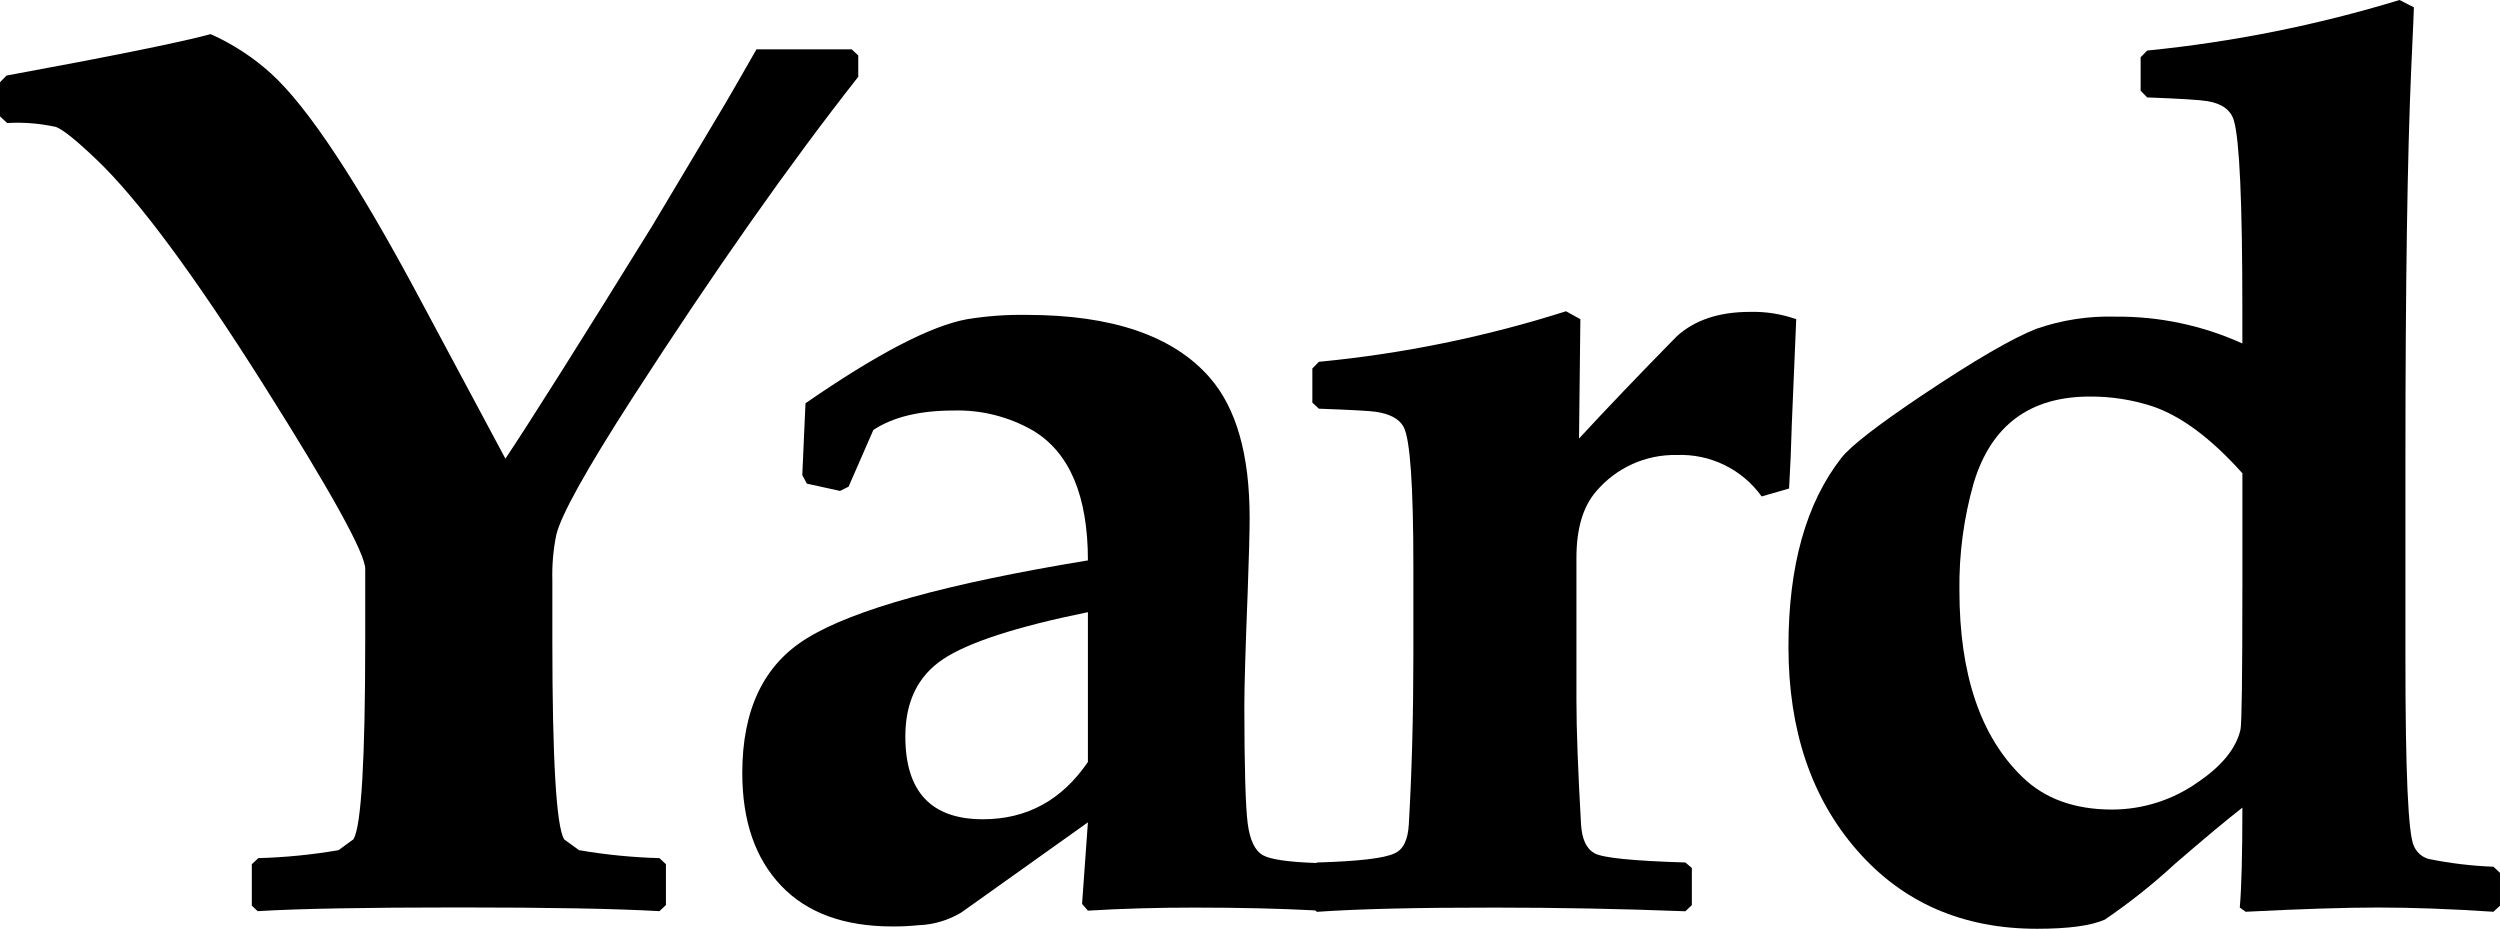
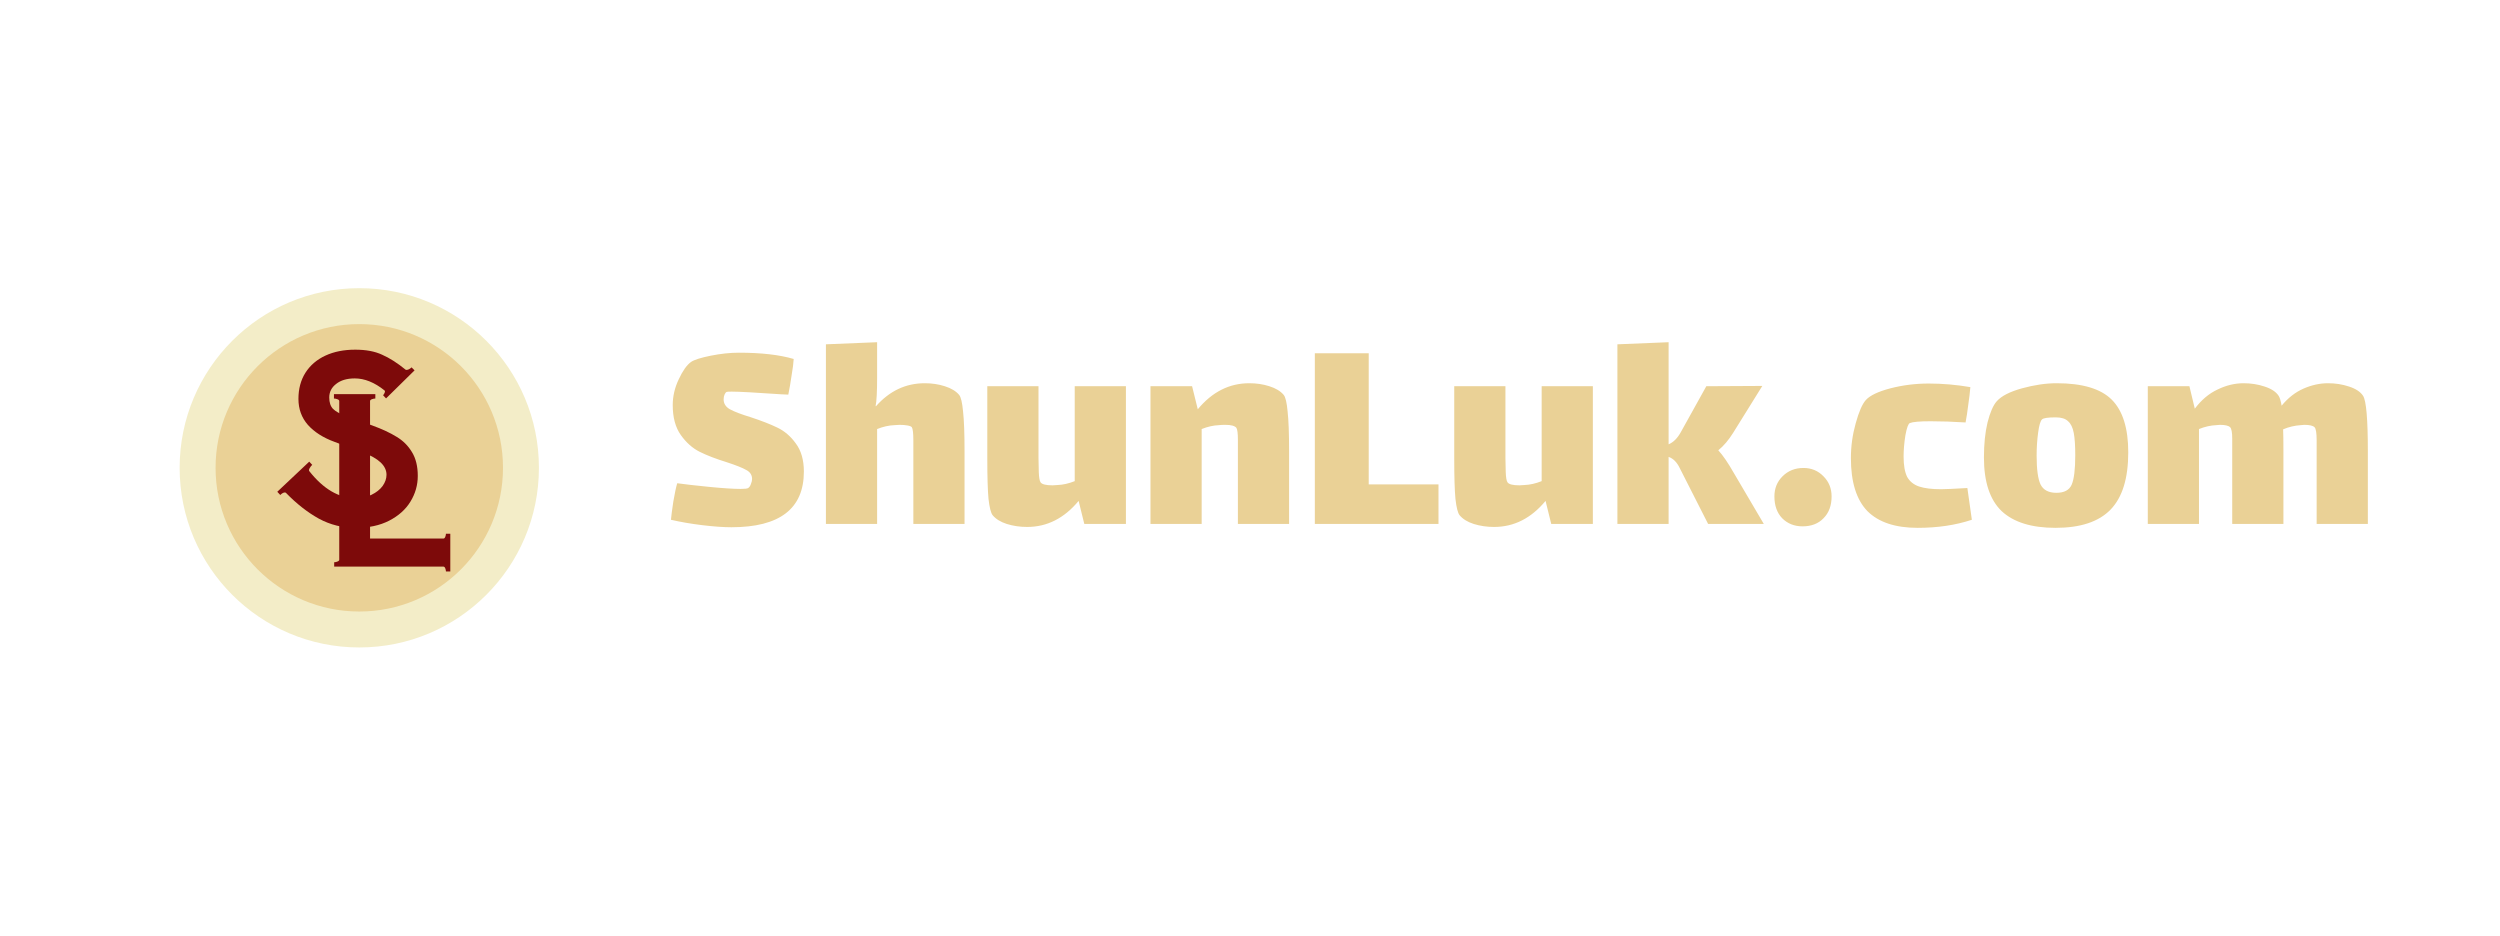
- <svg xmlns="http://www.w3.org/2000/svg" width="299.312" height="111.208" data-name="Group 10672">
-   <path d="m69.337 101.8-1.8-1.313q-1.405-2.415-1.407-23.771V69.5a24.244 24.244 0 0 1 .47-5.466q.862-3.574 9.134-16.411 14.679-22.75 27.021-38.429V6.64l-.787-.734H90.57q-2.414 4.235-3.822 6.637l-8.667 14.513Q65.124 47.99 60.51 54.914L50.283 35.809Q39.112 14.875 32.48 8.829a27.365 27.365 0 0 0-7.256-4.742Q19.829 5.543.775 9.047l-.775.8v4.082l.858.8a21.252 21.252 0 0 1 5.849.474q1.254.469 4.847 3.9 7.419 7.068 19.913 26.83 12.257 19.4 12.259 22.171v8.6q0 21.366-1.4 23.771l-1.8 1.313a67.669 67.669 0 0 1-9.6.951l-.777.726v4.962l.7.661q7.341-.444 24.053-.445 16.314 0 24.05.445l.777-.737v-4.886l-.777-.726a67.478 67.478 0 0 1-9.606-.95" data-name="Path 3921" />
-   <g data-name="Group 10670">
-     <path d="M130.249 91.23q-4.685 6.859-12.573 6.856-9.29 0-9.284-9.92c0-4.128 1.488-7.211 4.484-9.225s8.784-3.9 17.374-5.648V91.23Zm84.257-40.036.547-12.979a15.424 15.424 0 0 0-5.547-.875q-5.533 0-8.746 2.916-6.873 7-11.713 12.251l.162-14.292-1.719-.95a142.239 142.239 0 0 1-29.59 6.052l-.779.8v4.087l.779.726c3.906.142 6.17.269 6.787.368 1.721.245 2.838.852 3.363 1.819q1.169 2.193 1.166 16.781v10.421q0 10.874-.543 20.351c-.1 1.9-.682 3.064-1.717 3.5q-1.8.877-9.3 1.093l-.057.059c-3.332-.113-5.477-.422-6.389-.928q-1.444-.806-1.832-3.829t-.4-14.039q0-3.424.4-13.636.228-6.13.234-8.9 0-11.309-4.769-16.775-6.549-7.515-21.938-7.515a40.052 40.052 0 0 0-7.1.513q-6.481 1.167-19.368 10.066l-.383 8.6.542 1.022 3.98.875 1.019-.508 2.965-6.787q3.512-2.331 9.605-2.332a18.082 18.082 0 0 1 9.524 2.406q6.558 3.94 6.562 15.538-25.3 4.155-33.655 9.333-7.729 4.735-7.726 16.119 0 8.6 4.64 13.485t13.316 4.89a29.117 29.117 0 0 0 3.124-.148 10.692 10.692 0 0 0 5.152-1.53l15.148-10.788-.7 9.768.7.805q6.092-.368 12.731-.365 8.138 0 14.493.336l.185.171q7.343-.519 21.322-.507 11.317 0 22.8.439l.775-.735v-4.444l-.775-.661c-6.248-.188-9.861-.552-10.859-1.093-.98-.529-1.529-1.694-1.635-3.5-.355-6.32-.549-11.254-.549-14.8V66.8c0-3.5.785-6.147 2.348-7.951a12.3 12.3 0 0 1 9.676-4.374 11.918 11.918 0 0 1 10.152 4.961l3.285-.948c.153-2.724.258-5.149.311-7.293" data-name="Path 3922" />
-     <path d="M268.469 70.376q0 15.969-.229 16.988c-.525 2.242-2.215 4.326-5.084 6.273a17.786 17.786 0 0 1-10.3 3.286c-4.473 0-8.051-1.3-10.7-3.869q-7.564-7.283-7.566-22.387a44.749 44.749 0 0 1 1.71-12.835q3.12-10.354 13.9-10.354a23.658 23.658 0 0 1 7.5 1.167q5.157 1.74 10.771 8.019v13.712Zm30.062 33.393a48.041 48.041 0 0 1-7.807-.941 2.723 2.723 0 0 1-1.719-1.536q-1.023-2.033-1.016-22.528V55.207q0-31.429.7-47.113.32-6.927.314-7.214l-1.72-.88a156.83 156.83 0 0 1-30.213 6.053l-.783.8v4.01l.783.8q5.932.225 7.182.442c1.773.288 2.834 1.065 3.2 2.329q1.016 3.431 1.014 22.6v4.088a36.005 36.005 0 0 0-15.146-3.212 26.551 26.551 0 0 0-9.523 1.458q-4.3 1.685-13.668 7.954-8.048 5.4-9.674 7.506-6.335 8.1-6.332 22.608 0 14.952 8.2 24.356t21.551 9.406q5.619 0 8.115-1.092a72.691 72.691 0 0 0 8.441-6.711c3.49-3.009 6.16-5.244 8.039-6.7q0 8.391-.311 11.958l.7.507q10-.507 15.852-.507 6.16 0 13.82.507l.781-.727V104.5Z" data-name="Path 3923" />
-   </g>
+ <svg xmlns="http://www.w3.org/2000/svg" width="334" height="125" viewBox="0 0 334 125" fill="none">
+   <path d="M72 62.5C72 75.755 61.255 86.5 48 86.5C34.745 86.5 24 75.755 24 62.5C24 49.245 34.745 38.5 48 38.5C61.255 38.5 72 49.245 72 62.5Z" fill="#F3EDC8" />
+   <path d="M67.2 62.5C67.2 73.104 58.604 81.7 48 81.7C37.396 81.7 28.8 73.104 28.8 62.5C28.8 51.896 37.396 43.3 48 43.3C58.604 43.3 67.2 51.896 67.2 62.5Z" fill="#EAD196" />
+   <path d="M47.521 70.524C45.759 70.524 44.121 70.114 42.605 69.295C41.09 68.455 39.626 67.308 38.212 65.854C38.172 65.813 38.12 65.793 38.059 65.793C37.874 65.793 37.67 65.905 37.444 66.131L37.045 65.701L41.315 61.676L41.715 62.106C41.592 62.209 41.479 62.352 41.377 62.536C41.274 62.721 41.254 62.854 41.315 62.936C43.22 65.353 45.298 66.561 47.551 66.561C48.33 66.561 49.026 66.407 49.64 66.1C50.275 65.793 50.767 65.404 51.115 64.933C51.463 64.441 51.637 63.939 51.637 63.427C51.637 62.219 50.582 61.226 48.473 60.447L44.694 59.034C43.179 58.481 41.991 57.724 41.131 56.761C40.291 55.799 39.871 54.641 39.871 53.29C39.871 51.959 40.178 50.801 40.793 49.818C41.428 48.815 42.319 48.047 43.466 47.514C44.612 46.982 45.944 46.716 47.459 46.716C48.893 46.716 50.091 46.941 51.053 47.392C52.036 47.822 53.081 48.487 54.187 49.388C54.207 49.409 54.248 49.419 54.31 49.419C54.412 49.419 54.525 49.388 54.648 49.327C54.791 49.245 54.904 49.163 54.986 49.081L55.385 49.48L51.576 53.228L51.176 52.798C51.279 52.696 51.35 52.583 51.391 52.46C51.453 52.317 51.443 52.215 51.361 52.153C50.029 51.088 48.708 50.556 47.398 50.556C46.353 50.556 45.524 50.801 44.909 51.293C44.295 51.764 43.988 52.368 43.988 53.105C43.988 53.761 44.152 54.263 44.479 54.611C44.828 54.959 45.35 55.256 46.046 55.502L49.763 56.853C51.053 57.324 52.129 57.826 52.989 58.359C53.849 58.871 54.535 59.557 55.047 60.417C55.559 61.257 55.815 62.311 55.815 63.581C55.815 64.81 55.487 65.957 54.832 67.022C54.197 68.066 53.245 68.916 51.975 69.571C50.726 70.206 49.241 70.524 47.521 70.524Z" fill="#7D0A0A" />
+   <path d="M60.16 71.307V76.345H59.577C59.577 76.222 59.546 76.079 59.484 75.915C59.423 75.772 59.341 75.7 59.239 75.7H44.647V75.116C44.79 75.116 44.933 75.086 45.077 75.024C45.241 74.963 45.323 74.881 45.323 74.778V53.582C45.323 53.479 45.241 53.397 45.077 53.336C44.913 53.274 44.759 53.244 44.616 53.244V52.66H50.146V53.244C50.002 53.244 49.849 53.274 49.685 53.336C49.521 53.397 49.439 53.479 49.439 53.582V71.952H59.239C59.341 71.952 59.423 71.88 59.484 71.737C59.546 71.573 59.577 71.43 59.577 71.307H60.16Z" fill="#7D0A0A" />
+   <path d="M96.677 53.36C96.677 53.92 96.957 54.36 97.517 54.68C98.104 55 99.01 55.347 100.237 55.72C101.704 56.2 102.904 56.667 103.837 57.12C104.797 57.573 105.624 58.28 106.317 59.24C107.037 60.2 107.397 61.453 107.397 63C107.397 67.96 104.171 70.44 97.717 70.44C96.65 70.44 95.344 70.347 93.797 70.16C92.277 69.973 90.891 69.733 89.637 69.44C89.691 68.88 89.797 68.067 89.957 67C90.144 65.907 90.317 65.093 90.477 64.56C91.41 64.693 92.811 64.853 94.677 65.04C96.57 65.227 97.997 65.32 98.957 65.32C99.517 65.32 99.85 65.28 99.957 65.2C100.117 65.093 100.237 64.92 100.317 64.68C100.424 64.413 100.477 64.187 100.477 64C100.477 63.467 100.224 63.067 99.717 62.8C99.21 62.507 98.344 62.16 97.117 61.76C95.65 61.307 94.437 60.84 93.477 60.36C92.517 59.88 91.677 59.133 90.957 58.12C90.237 57.107 89.877 55.773 89.877 54.12C89.877 52.947 90.144 51.8 90.677 50.68C91.21 49.533 91.757 48.76 92.317 48.36C92.744 48.067 93.624 47.787 94.957 47.52C96.29 47.253 97.544 47.12 98.717 47.12C101.704 47.12 104.144 47.4 106.037 47.96C106.011 48.493 105.917 49.227 105.757 50.16C105.624 51.093 105.477 51.947 105.317 52.72L104.397 52.68C100.931 52.44 98.717 52.32 97.757 52.32C97.357 52.32 97.13 52.333 97.077 52.36C96.971 52.413 96.877 52.533 96.797 52.72C96.717 52.907 96.677 53.12 96.677 53.36ZM128.143 52.76C128.383 53.053 128.556 53.787 128.663 54.96C128.796 56.133 128.863 57.92 128.863 60.32V70H122.023V60.4C122.023 60.293 122.023 59.773 122.023 58.84C122.023 57.88 121.956 57.293 121.823 57.08C121.743 56.973 121.543 56.893 121.223 56.84C120.93 56.787 120.583 56.76 120.183 56.76L119.503 56.8C118.756 56.827 117.983 57 117.183 57.32V70H110.343V46L117.183 45.72V50.4C117.183 52.32 117.116 53.6 116.983 54.24L117.023 54.28C118.836 52.227 121.01 51.2 123.543 51.2C124.503 51.2 125.396 51.333 126.223 51.6C127.076 51.867 127.716 52.253 128.143 52.76ZM150.423 51.6V70H144.863L144.103 66.92C142.183 69.24 139.889 70.4 137.223 70.4C136.263 70.4 135.356 70.267 134.503 70C133.676 69.733 133.049 69.347 132.623 68.84C132.383 68.547 132.196 67.813 132.063 66.64C131.956 65.467 131.903 63.68 131.903 61.28V51.6H138.743V61.2C138.743 61.733 138.756 62.36 138.783 63.08C138.809 63.8 138.889 64.253 139.023 64.44C139.209 64.707 139.743 64.84 140.623 64.84L141.263 64.8C142.009 64.773 142.783 64.6 143.583 64.28V51.6H150.423ZM171.503 52.76C171.743 53.053 171.916 53.787 172.023 54.96C172.156 56.133 172.223 57.92 172.223 60.32V70H165.383V60.4V58.76C165.383 57.907 165.316 57.373 165.183 57.16C164.969 56.893 164.476 56.76 163.703 56.76C163.329 56.76 163.049 56.773 162.863 56.8C162.116 56.827 161.343 57 160.543 57.32V70H153.703V51.6H159.263L160.023 54.68C161.943 52.36 164.236 51.2 166.903 51.2C167.863 51.2 168.756 51.333 169.583 51.6C170.436 51.867 171.076 52.253 171.503 52.76ZM175.662 47.2H182.862V64.72H192.182V70H175.662V47.2ZM212.806 51.6V70H207.246L206.486 66.92C204.566 69.24 202.272 70.4 199.606 70.4C198.646 70.4 197.739 70.267 196.886 70C196.059 69.733 195.432 69.347 195.006 68.84C194.766 68.547 194.579 67.813 194.446 66.64C194.339 65.467 194.286 63.68 194.286 61.28V51.6H201.126V61.2C201.126 61.733 201.139 62.36 201.166 63.08C201.192 63.8 201.272 64.253 201.406 64.44C201.592 64.707 202.126 64.84 203.006 64.84L203.646 64.8C204.392 64.773 205.166 64.6 205.966 64.28V51.6H212.806ZM235.645 70H228.205L224.405 62.52C224.032 61.747 223.539 61.253 222.925 61.04V70H216.085V46L222.925 45.72V59.36C223.565 59.093 224.112 58.547 224.565 57.72L227.965 51.6L235.445 51.56L231.565 57.8C230.952 58.787 230.285 59.573 229.565 60.16C230.179 60.827 230.872 61.84 231.645 63.2L235.645 70ZM240.821 70.32C239.728 70.32 238.821 69.96 238.101 69.24C237.408 68.52 237.061 67.547 237.061 66.32C237.061 65.253 237.421 64.36 238.141 63.64C238.888 62.893 239.821 62.52 240.941 62.52C242.008 62.52 242.901 62.893 243.621 63.64C244.341 64.36 244.701 65.253 244.701 66.32C244.701 67.547 244.341 68.52 243.621 69.24C242.928 69.96 241.994 70.32 240.821 70.32ZM263.44 69.44C261.28 70.16 258.867 70.52 256.2 70.52C253.214 70.52 250.974 69.773 249.48 68.28C248.014 66.76 247.28 64.4 247.28 61.2C247.28 59.627 247.494 58.08 247.92 56.56C248.347 55.013 248.8 53.973 249.28 53.44C249.84 52.827 250.934 52.307 252.56 51.88C254.214 51.453 255.92 51.24 257.68 51.24C259.52 51.24 261.374 51.4 263.24 51.72C263.187 52.387 263.094 53.173 262.96 54.08C262.854 54.96 262.734 55.747 262.6 56.44C260.947 56.333 259.387 56.28 257.92 56.28C256.48 56.28 255.56 56.36 255.16 56.52C254.947 56.6 254.747 57.147 254.56 58.16C254.4 59.173 254.32 60.12 254.32 61C254.32 62.173 254.48 63.08 254.8 63.72C255.147 64.333 255.68 64.76 256.4 65C257.12 65.24 258.094 65.36 259.32 65.36C259.854 65.36 261.027 65.307 262.84 65.2L263.44 69.44ZM274.614 70.52C271.414 70.52 269.014 69.773 267.414 68.28C265.84 66.76 265.054 64.373 265.054 61.12C265.054 59.333 265.214 57.773 265.534 56.44C265.88 55.08 266.294 54.133 266.774 53.6C267.387 52.907 268.507 52.333 270.134 51.88C271.787 51.427 273.334 51.2 274.774 51.2C278.214 51.2 280.667 51.933 282.134 53.4C283.6 54.867 284.334 57.213 284.334 60.44C284.334 63.907 283.547 66.453 281.974 68.08C280.4 69.707 277.947 70.52 274.614 70.52ZM274.734 65.84C275.774 65.84 276.454 65.48 276.774 64.76C277.094 64.013 277.254 62.707 277.254 60.84C277.254 59.533 277.187 58.533 277.054 57.84C276.92 57.12 276.667 56.6 276.294 56.28C275.947 55.933 275.4 55.76 274.654 55.76C273.587 55.76 272.974 55.853 272.814 56.04C272.6 56.227 272.427 56.813 272.294 57.8C272.16 58.787 272.094 59.813 272.094 60.88C272.094 62.693 272.267 63.973 272.614 64.72C272.987 65.467 273.694 65.84 274.734 65.84ZM315.705 52.88C316.131 53.52 316.345 56 316.345 60.32V70H309.505V61V58.84C309.505 57.853 309.411 57.267 309.225 57.08C309.011 56.867 308.558 56.76 307.865 56.76L307.385 56.8C306.558 56.853 305.771 57.04 305.025 57.36C305.051 57.92 305.065 58.907 305.065 60.32V70H298.225V61V58.6C298.225 57.773 298.131 57.267 297.945 57.08C297.731 56.867 297.278 56.76 296.585 56.76L296.105 56.8C295.358 56.827 294.585 57 293.785 57.32V70H286.945V51.6H292.505L293.225 54.6C294.105 53.427 295.118 52.573 296.265 52.04C297.411 51.48 298.571 51.2 299.745 51.2C300.731 51.2 301.665 51.347 302.545 51.64C303.451 51.933 304.078 52.347 304.425 52.88C304.585 53.12 304.718 53.56 304.825 54.2C305.678 53.16 306.651 52.4 307.745 51.92C308.838 51.44 309.931 51.2 311.025 51.2C312.011 51.2 312.945 51.347 313.825 51.64C314.731 51.933 315.358 52.347 315.705 52.88Z" fill="#EAD196" />
</svg>
